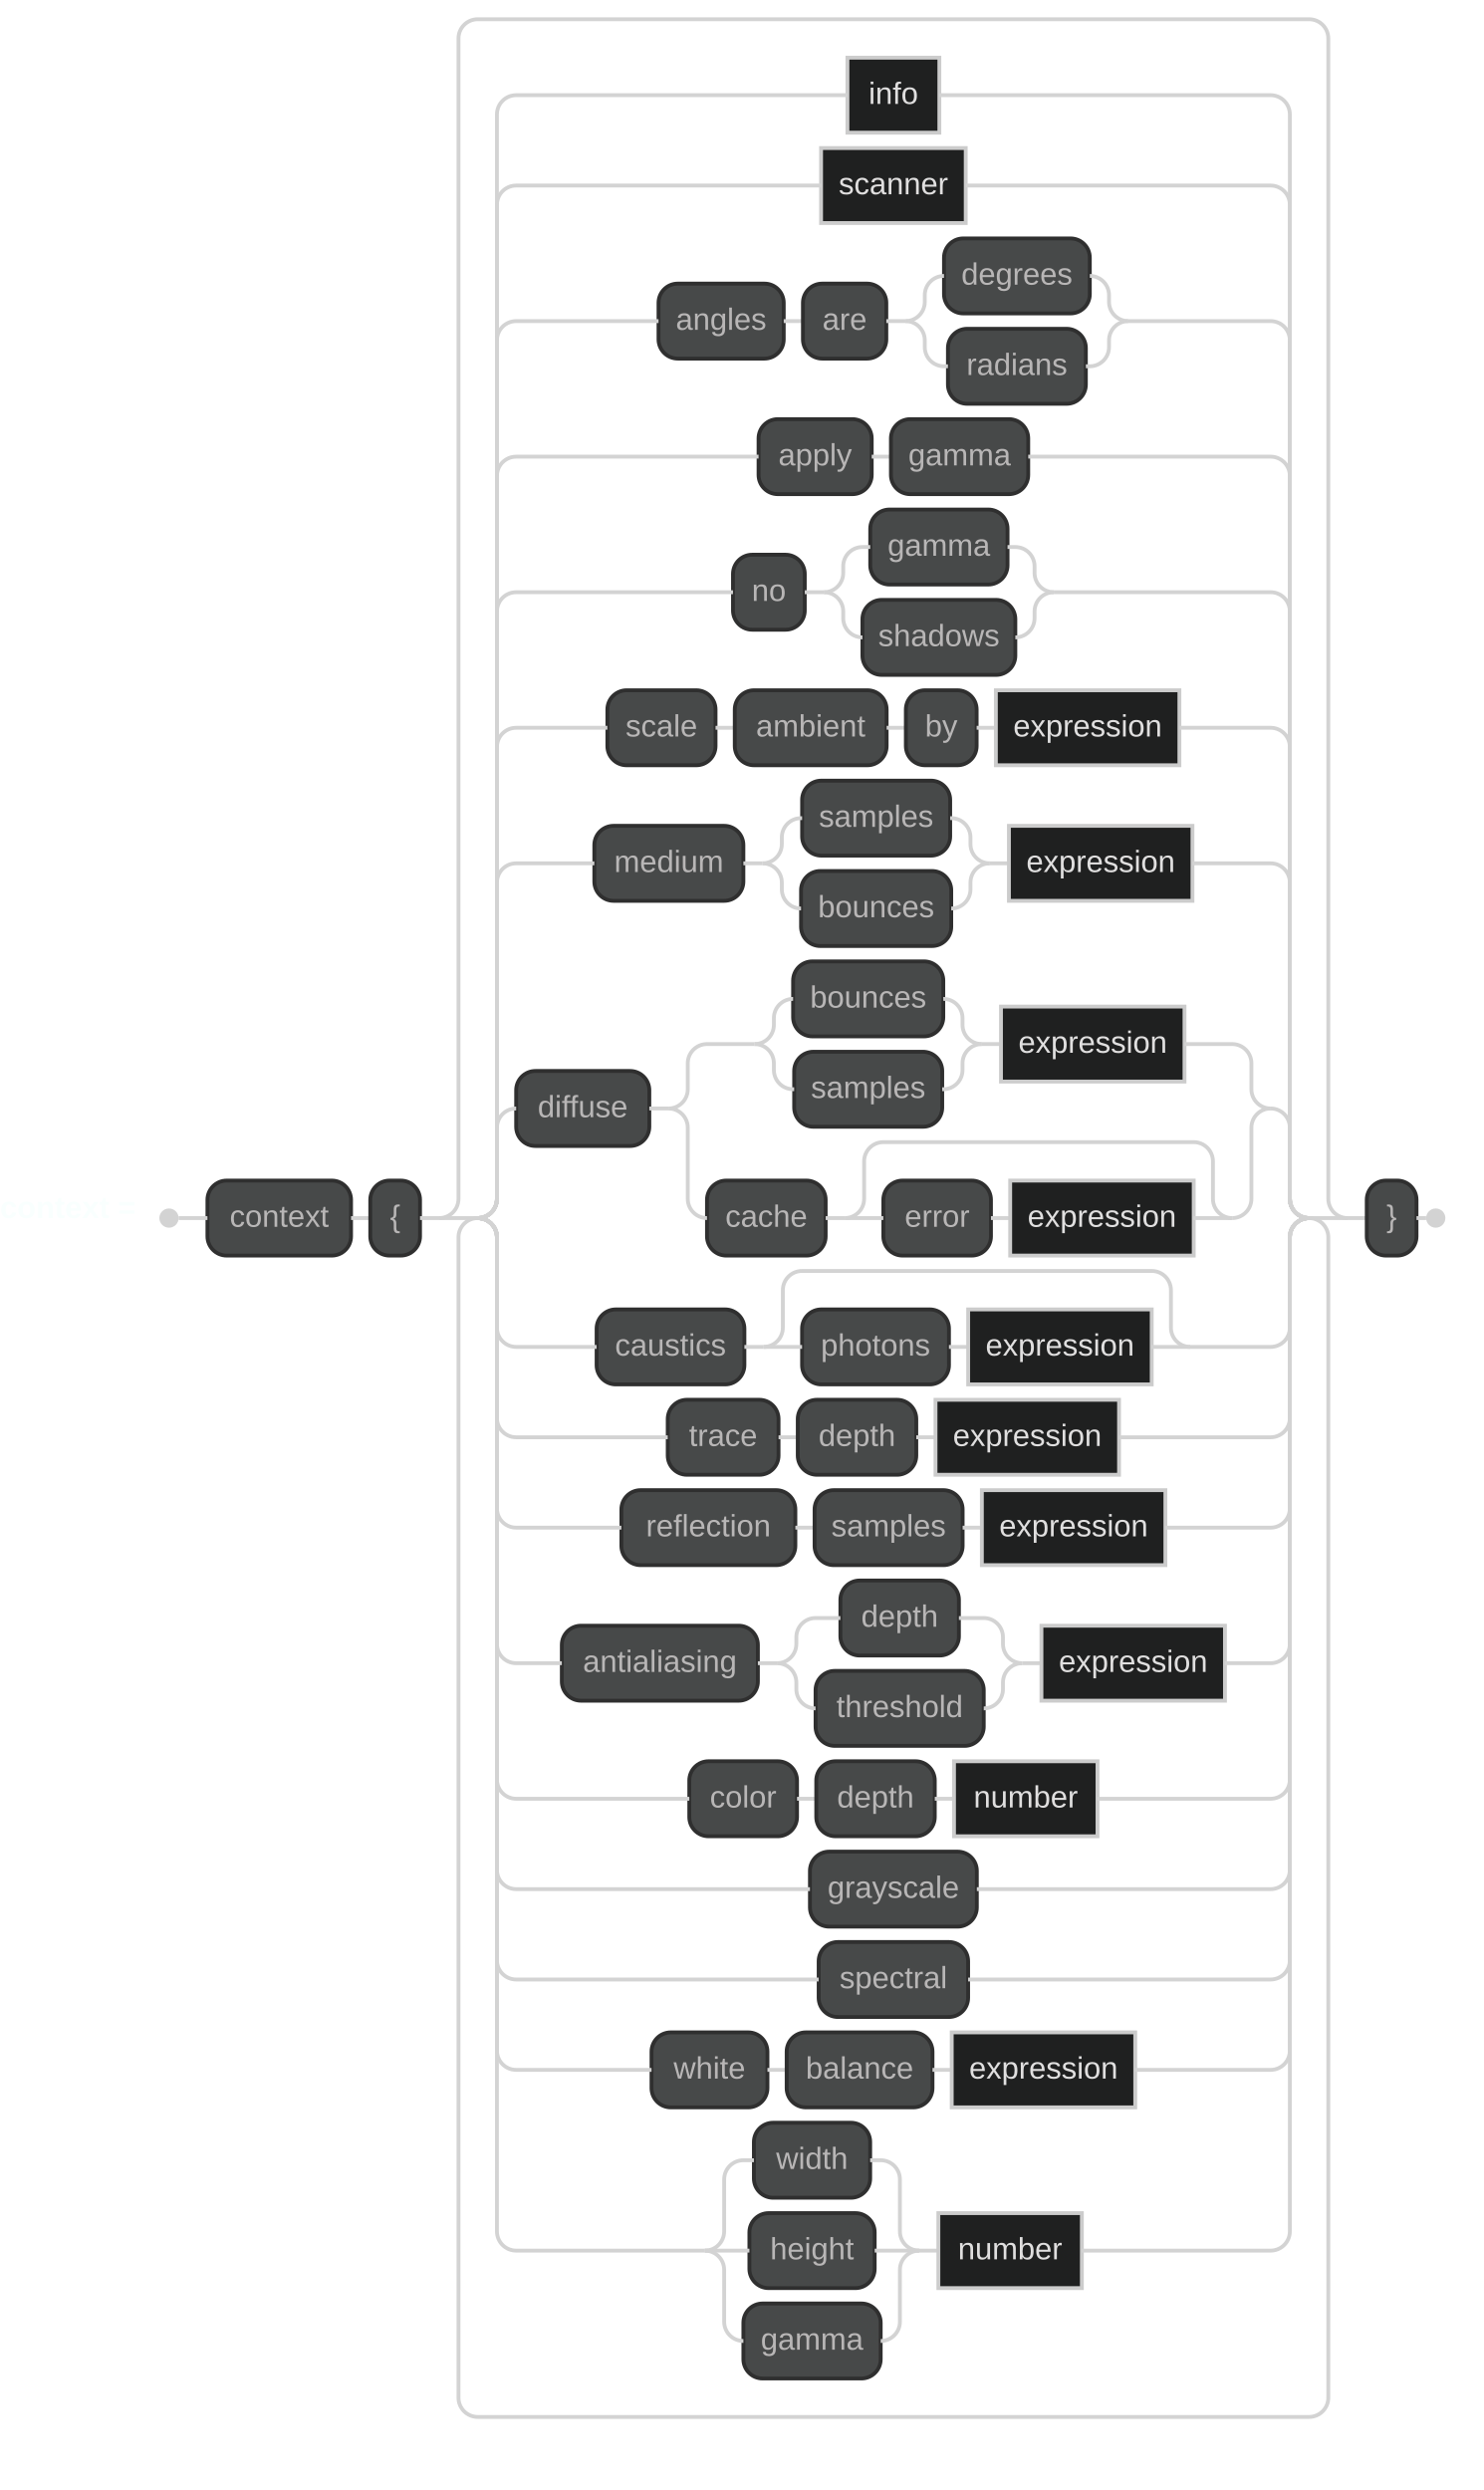
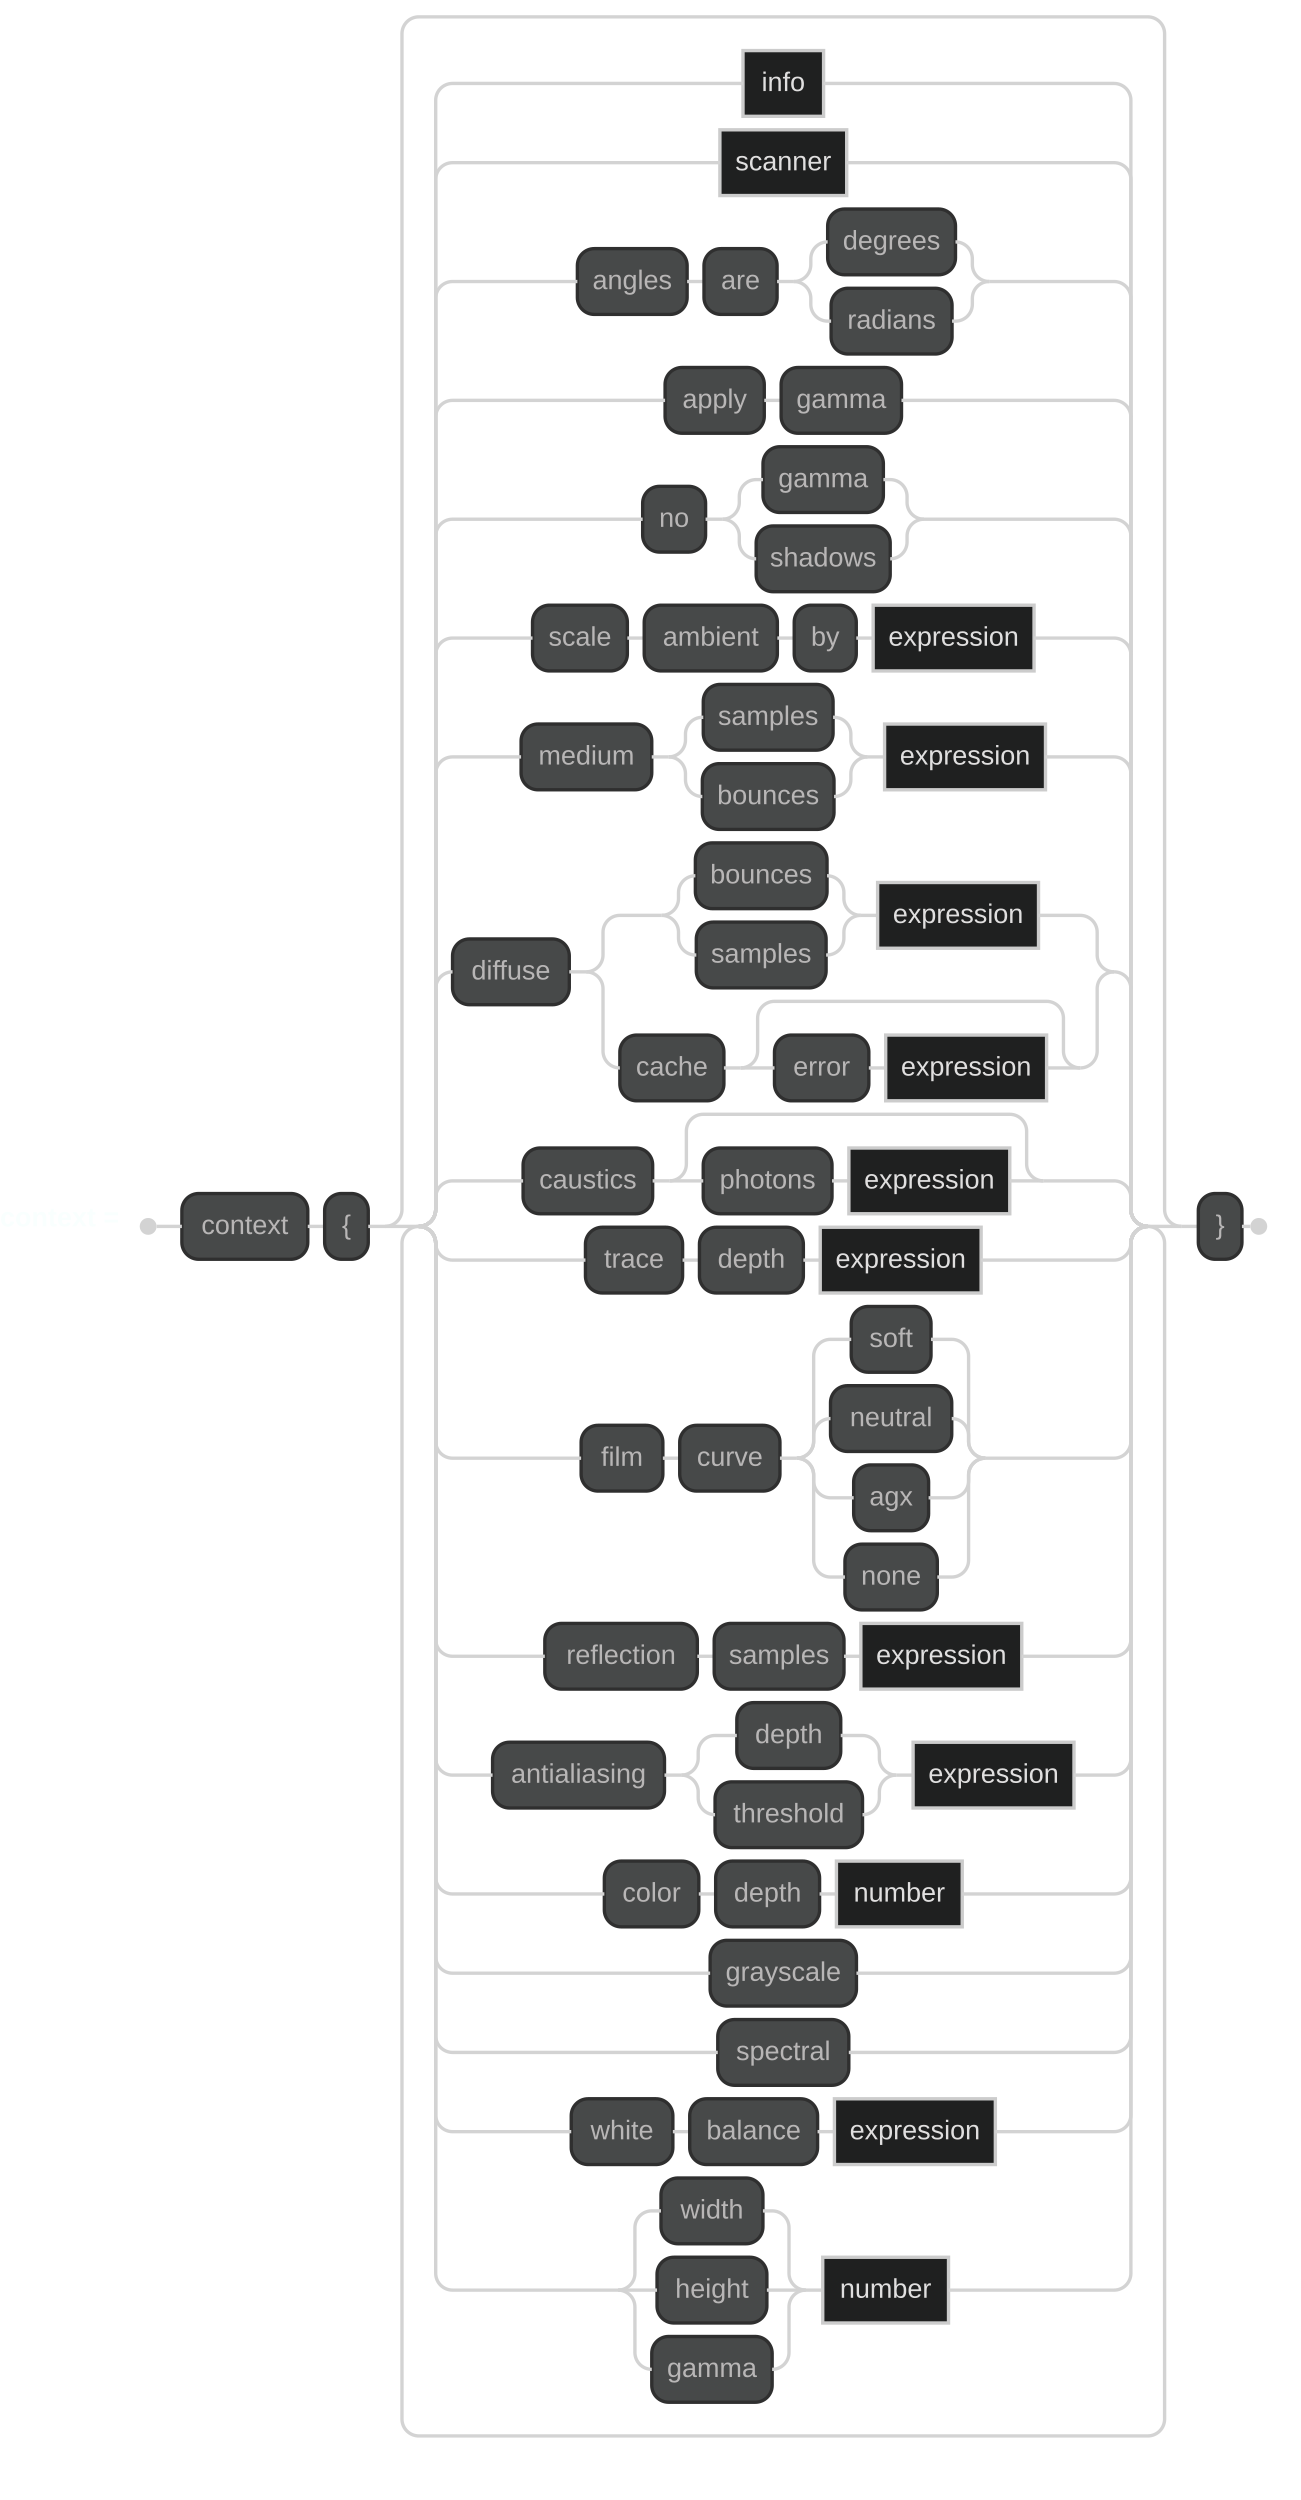
- <svg xmlns="http://www.w3.org/2000/svg" id="my-svg" width="100%" class="railroad-diagram" style="max-width: 771.719px; background-color: transparent;" viewBox="0 0 771.719 1295" role="graphics-document document" aria-roledescription="railroadEbnf">
+ <svg xmlns="http://www.w3.org/2000/svg" id="my-svg" width="100%" class="railroad-diagram" style="max-width: 771.719px; background-color: transparent;" viewBox="0 0 771.719 1483" role="graphics-document document" aria-roledescription="railroadEbnf">
  <style>#my-svg{font-family:"trebuchet ms",verdana,arial,sans-serif;font-size:16px;fill:#ccc;}@keyframes edge-animation-frame{from{stroke-dashoffset:0;}}@keyframes dash{to{stroke-dashoffset:0;}}#my-svg .edge-animation-slow{stroke-dasharray:9,5!important;stroke-dashoffset:900;animation:dash 50s linear infinite;stroke-linecap:round;}#my-svg .edge-animation-fast{stroke-dasharray:9,5!important;stroke-dashoffset:900;animation:dash 20s linear infinite;stroke-linecap:round;}#my-svg .error-icon{fill:#a44141;}#my-svg .error-text{fill:#ddd;stroke:#ddd;}#my-svg .edge-thickness-normal{stroke-width:1px;}#my-svg .edge-thickness-thick{stroke-width:3.5px;}#my-svg .edge-pattern-solid{stroke-dasharray:0;}#my-svg .edge-thickness-invisible{stroke-width:0;fill:none;}#my-svg .edge-pattern-dashed{stroke-dasharray:3;}#my-svg .edge-pattern-dotted{stroke-dasharray:2;}#my-svg .marker{fill:lightgrey;stroke:lightgrey;}#my-svg .marker.cross{stroke:lightgrey;}#my-svg svg{font-family:"trebuchet ms",verdana,arial,sans-serif;font-size:16px;}#my-svg p{margin:0;}#my-svg .railroad-diagram{font-family:"trebuchet ms",verdana,arial,sans-serif;font-size:16px;}#my-svg .railroad-terminal rect{fill:hsl(180, 1.587%, 28.353%);stroke:hsl(180, 0%, 18.353%);stroke-width:2px;}#my-svg .railroad-terminal text{fill:rgb(183.848, 181.552, 181.552);font-family:"trebuchet ms",verdana,arial,sans-serif;font-size:16px;text-anchor:middle;dominant-baseline:middle;}#my-svg .railroad-nonterminal rect{fill:#1f2020;stroke:#cccccc;stroke-width:2px;}#my-svg .railroad-nonterminal text{fill:#e0dfdf;font-family:"trebuchet ms",verdana,arial,sans-serif;font-size:16px;text-anchor:middle;dominant-baseline:middle;}#my-svg .railroad-line{stroke:lightgrey;stroke-width:2px;fill:none;}#my-svg .railroad-start circle,#my-svg .railroad-end circle{fill:lightgrey;}#my-svg .railroad-comment ellipse{fill:#181818;stroke:hsl(20, 0%, 2.353%);stroke-width:2px;}#my-svg .railroad-comment text{fill:rgb(223, 223.667, 224);font-style:italic;font-family:"trebuchet ms",verdana,arial,sans-serif;font-size:16px;text-anchor:middle;dominant-baseline:middle;}#my-svg .railroad-special rect{fill:hsl(20, 1.587%, 12.353%);stroke:hsl(20, 0%, 2.353%);stroke-width:2px;stroke-dasharray:5,3;}#my-svg .railroad-special text{fill:#e0dfdf;font-family:"trebuchet ms",verdana,arial,sans-serif;font-size:16px;text-anchor:middle;dominant-baseline:middle;}#my-svg .railroad-rule-name{font-weight:bold;fill:#F9FFFE;font-family:"trebuchet ms",verdana,arial,sans-serif;font-size:16px;}#my-svg .node .neo-node{stroke:#ccc;}#my-svg [data-look="neo"].node rect,#my-svg [data-look="neo"].cluster rect,#my-svg [data-look="neo"].node polygon{stroke:url(#my-svg-gradient);filter:drop-shadow( 1px 2px 2px rgba(185,185,185,1));}#my-svg [data-look="neo"].swimlane.cluster rect{filter:none;}#my-svg [data-look="neo"].node path{stroke:url(#my-svg-gradient);stroke-width:1px;}#my-svg [data-look="neo"].node .outer-path{filter:drop-shadow( 1px 2px 2px rgba(185,185,185,1));}#my-svg [data-look="neo"].node .neo-line path{stroke:#ccc;filter:none;}#my-svg [data-look="neo"].node circle{stroke:url(#my-svg-gradient);filter:drop-shadow( 1px 2px 2px rgba(185,185,185,1));}#my-svg [data-look="neo"].node circle .state-start{fill:#000000;}#my-svg [data-look="neo"].icon-shape .icon{fill:url(#my-svg-gradient);filter:drop-shadow( 1px 2px 2px rgba(185,185,185,1));}#my-svg [data-look="neo"].icon-shape .icon-neo path{stroke:url(#my-svg-gradient);filter:drop-shadow( 1px 2px 2px rgba(185,185,185,1));}#my-svg :root{--mermaid-font-family:"trebuchet ms",verdana,arial,sans-serif;}</style>
  <g />
  <g class="railroad-rule" transform="translate(0, 10)">
    <g transform="translate(107.8906, 0)">
      <g class="railroad-sequence">
-         <g class="railroad-terminal" transform="translate(0, 604)">
+         <g class="railroad-terminal" transform="translate(0, 698)">
          <rect x="0" y="0" width="74.688" height="39" rx="10" ry="10" />
          <text x="37.344" y="19.5">context</text>
        </g>
-         <path class="railroad-line" d="M 74.688 623.5 L 84.688 623.5" />
-         <g class="railroad-terminal" transform="translate(84.6875, 604)">
+         <path class="railroad-line" d="M 74.688 717.5 L 84.688 717.5" />
+         <g class="railroad-terminal" transform="translate(84.6875, 698)">
          <rect x="0" y="0" width="25.875" height="39" rx="10" ry="10" />
          <text x="12.938" y="19.5">{</text>
        </g>
-         <path class="railroad-line" d="M 110.562 623.5 L 120.562 623.5" />
+         <path class="railroad-line" d="M 110.562 717.5 L 120.562 717.5" />
        <g class="railroad-repetition" transform="translate(120.5625, 0)">
          <g class="railroad-choice" transform="translate(20, 20)">
            <g class="railroad-nonterminal" transform="translate(192.2891, 0)">
              <rect x="0" y="0" width="47.812" height="39" />
              <text x="23.906" y="19.5">info</text>
            </g>
-             <path class="railroad-line" d="M 0 603.5 A 10 10 0 0 0 10 593.5 L 10 29.5 A 10 10 0 0 1 20 19.5 L 192.289 19.5" />
-             <path class="railroad-line" d="M 240.102 19.5 L 412.391 19.5 A 10 10 0 0 1 422.391 29.5 L 422.391 593.5 A 10 10 0 0 0 432.391 603.5" />
+             <path class="railroad-line" d="M 0 697.5 A 10 10 0 0 0 10 687.5 L 10 29.5 A 10 10 0 0 1 20 19.5 L 192.289 19.5" />
+             <path class="railroad-line" d="M 240.102 19.5 L 412.391 19.5 A 10 10 0 0 1 422.391 29.5 L 422.391 687.5 A 10 10 0 0 0 432.391 697.5" />
            <g class="railroad-nonterminal" transform="translate(178.5781, 47)">
              <rect x="0" y="0" width="75.234" height="39" />
              <text x="37.617" y="19.5">scanner</text>
            </g>
-             <path class="railroad-line" d="M 0 603.5 A 10 10 0 0 0 10 593.5 L 10 76.5 A 10 10 0 0 1 20 66.5 L 178.578 66.5" />
-             <path class="railroad-line" d="M 253.812 66.5 L 412.391 66.5 A 10 10 0 0 1 422.391 76.5 L 422.391 593.5 A 10 10 0 0 0 432.391 603.5" />
+             <path class="railroad-line" d="M 0 697.5 A 10 10 0 0 0 10 687.5 L 10 76.5 A 10 10 0 0 1 20 66.5 L 178.578 66.5" />
+             <path class="railroad-line" d="M 253.812 66.5 L 412.391 66.5 A 10 10 0 0 1 422.391 76.5 L 422.391 687.5 A 10 10 0 0 0 432.391 697.5" />
            <g class="railroad-sequence" transform="translate(94.04688, 94)">
              <g class="railroad-terminal" transform="translate(0, 23.5)">
                <rect x="0" y="0" width="65.109" height="39" rx="10" ry="10" />
                <text x="32.555" y="19.5">angles</text>
              </g>
              <path class="railroad-line" d="M 65.109 43 L 75.109 43" />
              <g class="railroad-terminal" transform="translate(75.10938, 23.5)">
                <rect x="0" y="0" width="43.359" height="39" rx="10" ry="10" />
                <text x="21.68" y="19.5">are</text>
              </g>
              <path class="railroad-line" d="M 118.469 43 L 128.469 43" />
              <g class="railroad-choice" transform="translate(128.4688, 0)">
                <g class="railroad-terminal" transform="translate(20, 0)">
                  <rect x="0" y="0" width="75.828" height="39" rx="10" ry="10" />
                  <text x="37.914" y="19.5">degrees</text>
                </g>
                <path class="railroad-line" d="M 0 43 A 10 10 0 0 0 10 33 L 10 29.5 A 10 10 0 0 1 20 19.5 L 20 19.5" />
                <path class="railroad-line" d="M 95.828 19.5 L 95.828 19.5 A 10 10 0 0 1 105.828 29.5 L 105.828 33 A 10 10 0 0 0 115.828 43" />
                <g class="railroad-terminal" transform="translate(22.04688, 47)">
                  <rect x="0" y="0" width="71.734" height="39" rx="10" ry="10" />
                  <text x="35.867" y="19.5">radians</text>
                </g>
                <path class="railroad-line" d="M 0 43 A 10 10 0 0 1 10 53 L 10 56.5 A 10 10 0 0 0 20 66.5 L 22.047 66.5" />
                <path class="railroad-line" d="M 93.781 66.5 L 95.828 66.5 A 10 10 0 0 0 105.828 56.5 L 105.828 53 A 10 10 0 0 1 115.828 43" />
              </g>
            </g>
-             <path class="railroad-line" d="M 0 603.5 A 10 10 0 0 0 10 593.5 L 10 147 A 10 10 0 0 1 20 137 L 94.047 137" />
-             <path class="railroad-line" d="M 338.344 137 L 412.391 137 A 10 10 0 0 1 422.391 147 L 422.391 593.5 A 10 10 0 0 0 432.391 603.5" />
+             <path class="railroad-line" d="M 0 697.5 A 10 10 0 0 0 10 687.5 L 10 147 A 10 10 0 0 1 20 137 L 94.047 137" />
+             <path class="railroad-line" d="M 338.344 137 L 412.391 137 A 10 10 0 0 1 422.391 147 L 422.391 687.5 A 10 10 0 0 0 432.391 697.5" />
            <g class="railroad-sequence" transform="translate(146.0703, 188)">
              <g class="railroad-terminal" transform="translate(0, 0)">
                <rect x="0" y="0" width="58.844" height="39" rx="10" ry="10" />
                <text x="29.422" y="19.5">apply</text>
              </g>
              <path class="railroad-line" d="M 58.844 19.5 L 68.844 19.5" />
              <g class="railroad-terminal" transform="translate(68.84375, 0)">
                <rect x="0" y="0" width="71.406" height="39" rx="10" ry="10" />
                <text x="35.703" y="19.5">gamma</text>
              </g>
            </g>
-             <path class="railroad-line" d="M 0 603.5 A 10 10 0 0 0 10 593.5 L 10 217.5 A 10 10 0 0 1 20 207.5 L 146.07 207.5" />
-             <path class="railroad-line" d="M 286.32 207.5 L 412.391 207.5 A 10 10 0 0 1 422.391 217.5 L 422.391 593.5 A 10 10 0 0 0 432.391 603.5" />
+             <path class="railroad-line" d="M 0 697.5 A 10 10 0 0 0 10 687.5 L 10 217.5 A 10 10 0 0 1 20 207.5 L 146.07 207.5" />
+             <path class="railroad-line" d="M 286.32 207.5 L 412.391 207.5 A 10 10 0 0 1 422.391 217.5 L 422.391 687.5 A 10 10 0 0 0 432.391 697.5" />
            <g class="railroad-sequence" transform="translate(132.7734, 235)">
              <g class="railroad-terminal" transform="translate(0, 23.5)">
                <rect x="0" y="0" width="37.328" height="39" rx="10" ry="10" />
                <text x="18.664" y="19.5">no</text>
              </g>
              <path class="railroad-line" d="M 37.328 43 L 47.328 43" />
              <g class="railroad-choice" transform="translate(47.32812, 0)">
                <g class="railroad-terminal" transform="translate(24.05469, 0)">
                  <rect x="0" y="0" width="71.406" height="39" rx="10" ry="10" />
                  <text x="35.703" y="19.5">gamma</text>
                </g>
                <path class="railroad-line" d="M 0 43 A 10 10 0 0 0 10 33 L 10 29.5 A 10 10 0 0 1 20 19.5 L 24.055 19.5" />
                <path class="railroad-line" d="M 95.461 19.5 L 99.516 19.5 A 10 10 0 0 1 109.516 29.5 L 109.516 33 A 10 10 0 0 0 119.516 43" />
                <g class="railroad-terminal" transform="translate(20, 47)">
                  <rect x="0" y="0" width="79.516" height="39" rx="10" ry="10" />
                  <text x="39.758" y="19.5">shadows</text>
                </g>
                <path class="railroad-line" d="M 0 43 A 10 10 0 0 1 10 53 L 10 56.5 A 10 10 0 0 0 20 66.5 L 20 66.5" />
                <path class="railroad-line" d="M 99.516 66.5 L 99.516 66.5 A 10 10 0 0 0 109.516 56.5 L 109.516 53 A 10 10 0 0 1 119.516 43" />
              </g>
            </g>
-             <path class="railroad-line" d="M 0 603.5 A 10 10 0 0 0 10 593.5 L 10 288 A 10 10 0 0 1 20 278 L 132.773 278" />
-             <path class="railroad-line" d="M 299.617 278 L 412.391 278 A 10 10 0 0 1 422.391 288 L 422.391 593.5 A 10 10 0 0 0 432.391 603.5" />
+             <path class="railroad-line" d="M 0 697.5 A 10 10 0 0 0 10 687.5 L 10 288 A 10 10 0 0 1 20 278 L 132.773 278" />
+             <path class="railroad-line" d="M 299.617 278 L 412.391 278 A 10 10 0 0 1 422.391 288 L 422.391 687.5 A 10 10 0 0 0 432.391 697.5" />
            <g class="railroad-sequence" transform="translate(67.44531, 329)">
              <g class="railroad-terminal" transform="translate(0, 0)">
                <rect x="0" y="0" width="56.25" height="39" rx="10" ry="10" />
                <text x="28.125" y="19.5">scale</text>
              </g>
              <path class="railroad-line" d="M 56.25 19.5 L 66.25 19.5" />
              <g class="railroad-terminal" transform="translate(66.25, 0)">
                <rect x="0" y="0" width="78.984" height="39" rx="10" ry="10" />
                <text x="39.492" y="19.5">ambient</text>
              </g>
              <path class="railroad-line" d="M 145.234 19.5 L 155.234 19.5" />
              <g class="railroad-terminal" transform="translate(155.2344, 0)">
                <rect x="0" y="0" width="36.812" height="39" rx="10" ry="10" />
                <text x="18.406" y="19.5">by</text>
              </g>
              <path class="railroad-line" d="M 192.047 19.5 L 202.047 19.5" />
              <g class="railroad-nonterminal" transform="translate(202.0469, 0)">
                <rect x="0" y="0" width="95.453" height="39" />
                <text x="47.727" y="19.5">expression</text>
              </g>
            </g>
-             <path class="railroad-line" d="M 0 603.5 A 10 10 0 0 0 10 593.5 L 10 358.5 A 10 10 0 0 1 20 348.5 L 67.445 348.5" />
-             <path class="railroad-line" d="M 364.945 348.5 L 412.391 348.5 A 10 10 0 0 1 422.391 358.5 L 422.391 593.5 A 10 10 0 0 0 432.391 603.5" />
+             <path class="railroad-line" d="M 0 697.5 A 10 10 0 0 0 10 687.5 L 10 358.5 A 10 10 0 0 1 20 348.5 L 67.445 348.5" />
+             <path class="railroad-line" d="M 364.945 348.5 L 412.391 348.5 A 10 10 0 0 1 422.391 358.5 L 422.391 687.5 A 10 10 0 0 0 432.391 697.5" />
            <g class="railroad-sequence" transform="translate(60.65625, 376)">
              <g class="railroad-terminal" transform="translate(0, 23.5)">
                <rect x="0" y="0" width="77.516" height="39" rx="10" ry="10" />
                <text x="38.758" y="19.5">medium</text>
              </g>
              <path class="railroad-line" d="M 77.516 43 L 87.516 43" />
              <g class="railroad-choice" transform="translate(87.51562, 0)">
                <g class="railroad-terminal" transform="translate(20.55469, 0)">
                  <rect x="0" y="0" width="77" height="39" rx="10" ry="10" />
                  <text x="38.5" y="19.5">samples</text>
                </g>
                <path class="railroad-line" d="M 0 43 A 10 10 0 0 0 10 33 L 10 29.5 A 10 10 0 0 1 20 19.5 L 20.555 19.5" />
                <path class="railroad-line" d="M 97.555 19.5 L 98.109 19.5 A 10 10 0 0 1 108.109 29.5 L 108.109 33 A 10 10 0 0 0 118.109 43" />
                <g class="railroad-terminal" transform="translate(20, 47)">
                  <rect x="0" y="0" width="78.109" height="39" rx="10" ry="10" />
                  <text x="39.055" y="19.5">bounces</text>
                </g>
                <path class="railroad-line" d="M 0 43 A 10 10 0 0 1 10 53 L 10 56.5 A 10 10 0 0 0 20 66.5 L 20 66.5" />
                <path class="railroad-line" d="M 98.109 66.5 L 98.109 66.5 A 10 10 0 0 0 108.109 56.5 L 108.109 53 A 10 10 0 0 1 118.109 43" />
              </g>
              <path class="railroad-line" d="M 205.625 43 L 215.625 43" />
              <g class="railroad-nonterminal" transform="translate(215.625, 23.5)">
                <rect x="0" y="0" width="95.453" height="39" />
                <text x="47.727" y="19.5">expression</text>
              </g>
            </g>
-             <path class="railroad-line" d="M 0 603.5 A 10 10 0 0 0 10 593.5 L 10 429 A 10 10 0 0 1 20 419 L 60.656 419" />
-             <path class="railroad-line" d="M 371.734 419 L 412.391 419 A 10 10 0 0 1 422.391 429 L 422.391 593.5 A 10 10 0 0 0 432.391 603.5" />
+             <path class="railroad-line" d="M 0 697.5 A 10 10 0 0 0 10 687.5 L 10 429 A 10 10 0 0 1 20 419 L 60.656 419" />
+             <path class="railroad-line" d="M 371.734 419 L 412.391 419 A 10 10 0 0 1 422.391 429 L 422.391 687.5 A 10 10 0 0 0 432.391 697.5" />
            <g class="railroad-sequence" transform="translate(20, 470)">
              <g class="railroad-terminal" transform="translate(0, 57)">
                <rect x="0" y="0" width="69.25" height="39" rx="10" ry="10" />
                <text x="34.625" y="19.5">diffuse</text>
              </g>
              <path class="railroad-line" d="M 69.25 76.5 L 79.25 76.5" />
              <g class="railroad-choice" transform="translate(79.25, 0)">
                <g class="railroad-sequence" transform="translate(44.78906, 0)">
                  <g class="railroad-choice" transform="translate(0, 0)">
                    <g class="railroad-terminal" transform="translate(20, 0)">
                      <rect x="0" y="0" width="78.109" height="39" rx="10" ry="10" />
                      <text x="39.055" y="19.5">bounces</text>
                    </g>
                    <path class="railroad-line" d="M 0 43 A 10 10 0 0 0 10 33 L 10 29.5 A 10 10 0 0 1 20 19.5 L 20 19.5" />
                    <path class="railroad-line" d="M 98.109 19.5 L 98.109 19.5 A 10 10 0 0 1 108.109 29.5 L 108.109 33 A 10 10 0 0 0 118.109 43" />
                    <g class="railroad-terminal" transform="translate(20.55469, 47)">
                      <rect x="0" y="0" width="77" height="39" rx="10" ry="10" />
                      <text x="38.5" y="19.5">samples</text>
                    </g>
                    <path class="railroad-line" d="M 0 43 A 10 10 0 0 1 10 53 L 10 56.5 A 10 10 0 0 0 20 66.5 L 20.555 66.5" />
                    <path class="railroad-line" d="M 97.555 66.5 L 98.109 66.5 A 10 10 0 0 0 108.109 56.5 L 108.109 53 A 10 10 0 0 1 118.109 43" />
                  </g>
                  <path class="railroad-line" d="M 118.109 43 L 128.109 43" />
                  <g class="railroad-nonterminal" transform="translate(128.1094, 23.5)">
                    <rect x="0" y="0" width="95.453" height="39" />
                    <text x="47.727" y="19.5">expression</text>
                  </g>
                </g>
                <path class="railroad-line" d="M 0 76.5 A 10 10 0 0 0 10 66.5 L 10 53 A 10 10 0 0 1 20 43 L 44.789 43" />
                <path class="railroad-line" d="M 268.352 43 L 293.141 43 A 10 10 0 0 1 303.141 53 L 303.141 66.5 A 10 10 0 0 0 313.141 76.5" />
                <g class="railroad-sequence" transform="translate(20, 94)">
                  <g class="railroad-terminal" transform="translate(0, 20)">
                    <rect x="0" y="0" width="61.719" height="39" rx="10" ry="10" />
                    <text x="30.859" y="19.5">cache</text>
                  </g>
                  <path class="railroad-line" d="M 61.719 39.5 L 71.719 39.5" />
                  <g class="railroad-optional" transform="translate(71.71875, 0)">
                    <g class="railroad-sequence" transform="translate(20, 20)">
                      <g class="railroad-terminal" transform="translate(0, 0)">
                        <rect x="0" y="0" width="55.969" height="39" rx="10" ry="10" />
                        <text x="27.984" y="19.5">error</text>
                      </g>
                      <path class="railroad-line" d="M 55.969 19.5 L 65.969 19.5" />
                      <g class="railroad-nonterminal" transform="translate(65.96875, 0)">
                        <rect x="0" y="0" width="95.453" height="39" />
                        <text x="47.727" y="19.5">expression</text>
                      </g>
                    </g>
                    <path class="railroad-line" d="M 0 39.5 L 20 39.5" />
                    <path class="railroad-line" d="M 181.422 39.5 L 201.422 39.5" />
                    <path class="railroad-line" d="M 0 39.5 A 10 10 0 0 0 10 29.5 L 10 10 A 10 10 0 0 1 20 0 L 181.422 0 A 10 10 0 0 1 191.422 10 L 191.422 29.5 A 10 10 0 0 0 201.422 39.5" />
                  </g>
                </g>
                <path class="railroad-line" d="M 0 76.5 A 10 10 0 0 1 10 86.5 L 10 123.5 A 10 10 0 0 0 20 133.5 L 20 133.5" />
                <path class="railroad-line" d="M 293.141 133.5 L 293.141 133.5 A 10 10 0 0 0 303.141 123.5 L 303.141 86.5 A 10 10 0 0 1 313.141 76.5" />
              </g>
            </g>
-             <path class="railroad-line" d="M 0 603.5 A 10 10 0 0 0 10 593.5 L 10 556.5 A 10 10 0 0 1 20 546.5 L 20 546.5" />
-             <path class="railroad-line" d="M 412.391 546.5 L 412.391 546.5 A 10 10 0 0 1 422.391 556.5 L 422.391 593.5 A 10 10 0 0 0 432.391 603.5" />
+             <path class="railroad-line" d="M 0 697.5 A 10 10 0 0 0 10 687.5 L 10 556.5 A 10 10 0 0 1 20 546.5 L 20 546.5" />
+             <path class="railroad-line" d="M 412.391 546.5 L 412.391 546.5 A 10 10 0 0 1 422.391 556.5 L 422.391 687.5 A 10 10 0 0 0 432.391 697.5" />
            <g class="railroad-sequence" transform="translate(61.84375, 631)">
              <g class="railroad-terminal" transform="translate(0, 20)">
                <rect x="0" y="0" width="76.859" height="39" rx="10" ry="10" />
                <text x="38.43" y="19.5">caustics</text>
              </g>
              <path class="railroad-line" d="M 76.859 39.5 L 86.859 39.5" />
              <g class="railroad-optional" transform="translate(86.85938, 0)">
                <g class="railroad-sequence" transform="translate(20, 20)">
                  <g class="railroad-terminal" transform="translate(0, 0)">
                    <rect x="0" y="0" width="76.391" height="39" rx="10" ry="10" />
                    <text x="38.195" y="19.5">photons</text>
                  </g>
                  <path class="railroad-line" d="M 76.391 19.5 L 86.391 19.5" />
                  <g class="railroad-nonterminal" transform="translate(86.39062, 0)">
                    <rect x="0" y="0" width="95.453" height="39" />
                    <text x="47.727" y="19.5">expression</text>
                  </g>
                </g>
                <path class="railroad-line" d="M 0 39.5 L 20 39.5" />
                <path class="railroad-line" d="M 201.844 39.5 L 221.844 39.5" />
                <path class="railroad-line" d="M 0 39.5 A 10 10 0 0 0 10 29.5 L 10 10 A 10 10 0 0 1 20 0 L 201.844 0 A 10 10 0 0 1 211.844 10 L 211.844 29.5 A 10 10 0 0 0 221.844 39.5" />
              </g>
            </g>
-             <path class="railroad-line" d="M 0 603.5 A 10 10 0 0 1 10 613.5 L 10 660.5 A 10 10 0 0 0 20 670.5 L 61.844 670.5" />
-             <path class="railroad-line" d="M 370.547 670.5 L 412.391 670.5 A 10 10 0 0 0 422.391 660.5 L 422.391 613.5 A 10 10 0 0 1 432.391 603.5" />
+             <path class="railroad-line" d="M 0 697.5 A 10 10 0 0 0 10 687.5 L 10 680.5 A 10 10 0 0 1 20 670.5 L 61.844 670.5" />
+             <path class="railroad-line" d="M 370.547 670.5 L 412.391 670.5 A 10 10 0 0 1 422.391 680.5 L 422.391 687.5 A 10 10 0 0 0 432.391 697.5" />
            <g class="railroad-sequence" transform="translate(98.83594, 698)">
              <g class="railroad-terminal" transform="translate(0, 0)">
                <rect x="0" y="0" width="57.625" height="39" rx="10" ry="10" />
                <text x="28.812" y="19.5">trace</text>
              </g>
              <path class="railroad-line" d="M 57.625 19.5 L 67.625 19.5" />
              <g class="railroad-terminal" transform="translate(67.625, 0)">
                <rect x="0" y="0" width="61.641" height="39" rx="10" ry="10" />
                <text x="30.82" y="19.5">depth</text>
              </g>
              <path class="railroad-line" d="M 129.266 19.5 L 139.266 19.5" />
              <g class="railroad-nonterminal" transform="translate(139.2656, 0)">
                <rect x="0" y="0" width="95.453" height="39" />
                <text x="47.727" y="19.5">expression</text>
              </g>
            </g>
-             <path class="railroad-line" d="M 0 603.5 A 10 10 0 0 1 10 613.5 L 10 707.5 A 10 10 0 0 0 20 717.5 L 98.836 717.5" />
-             <path class="railroad-line" d="M 333.555 717.5 L 412.391 717.5 A 10 10 0 0 0 422.391 707.5 L 422.391 613.5 A 10 10 0 0 1 432.391 603.5" />
-             <g class="railroad-sequence" transform="translate(74.73438, 745)">
+             <path class="railroad-line" d="M 0 697.5 A 10 10 0 0 1 10 707.5 L 10 707.5 A 10 10 0 0 0 20 717.5 L 98.836 717.5" />
+             <path class="railroad-line" d="M 333.555 717.5 L 412.391 717.5 A 10 10 0 0 0 422.391 707.5 L 422.391 707.5 A 10 10 0 0 1 432.391 697.5" />
+             <g class="railroad-sequence" transform="translate(96.27344, 745)">
+               <g class="railroad-terminal" transform="translate(0, 70.5)">
+                 <rect x="0" y="0" width="48.484" height="39" rx="10" ry="10" />
+                 <text x="24.242" y="19.5">film</text>
+               </g>
+               <path class="railroad-line" d="M 48.484 90 L 58.484 90" />
+               <g class="railroad-terminal" transform="translate(58.48438, 70.5)">
+                 <rect x="0" y="0" width="59.453" height="39" rx="10" ry="10" />
+                 <text x="29.727" y="19.5">curve</text>
+               </g>
+               <path class="railroad-line" d="M 117.938 90 L 127.938 90" />
+               <g class="railroad-choice" transform="translate(127.9375, 0)">
+                 <g class="railroad-terminal" transform="translate(32.28906, 0)">
+                   <rect x="0" y="0" width="47.328" height="39" rx="10" ry="10" />
+                   <text x="23.664" y="19.5">soft</text>
+                 </g>
+                 <path class="railroad-line" d="M 0 90 A 10 10 0 0 0 10 80 L 10 29.5 A 10 10 0 0 1 20 19.5 L 32.289 19.5" />
+                 <path class="railroad-line" d="M 79.617 19.5 L 91.906 19.5 A 10 10 0 0 1 101.906 29.5 L 101.906 80 A 10 10 0 0 0 111.906 90" />
+                 <g class="railroad-terminal" transform="translate(20, 47)">
+                   <rect x="0" y="0" width="71.906" height="39" rx="10" ry="10" />
+                   <text x="35.953" y="19.5">neutral</text>
+                 </g>
+                 <path class="railroad-line" d="M 0 90 A 10 10 0 0 0 10 80 L 10 76.5 A 10 10 0 0 1 20 66.5 L 20 66.5" />
+                 <path class="railroad-line" d="M 91.906 66.5 L 91.906 66.5 A 10 10 0 0 1 101.906 76.5 L 101.906 80 A 10 10 0 0 0 111.906 90" />
+                 <g class="railroad-terminal" transform="translate(33.72656, 94)">
+                   <rect x="0" y="0" width="44.453" height="39" rx="10" ry="10" />
+                   <text x="22.227" y="19.5">agx</text>
+                 </g>
+                 <path class="railroad-line" d="M 0 90 A 10 10 0 0 1 10 100 L 10 103.5 A 10 10 0 0 0 20 113.5 L 33.727 113.5" />
+                 <path class="railroad-line" d="M 78.18 113.5 L 91.906 113.5 A 10 10 0 0 0 101.906 103.5 L 101.906 100 A 10 10 0 0 1 111.906 90" />
+                 <g class="railroad-terminal" transform="translate(28.55469, 141)">
+                   <rect x="0" y="0" width="54.797" height="39" rx="10" ry="10" />
+                   <text x="27.398" y="19.5">none</text>
+                 </g>
+                 <path class="railroad-line" d="M 0 90 A 10 10 0 0 1 10 100 L 10 150.5 A 10 10 0 0 0 20 160.5 L 28.555 160.5" />
+                 <path class="railroad-line" d="M 83.352 160.5 L 91.906 160.5 A 10 10 0 0 0 101.906 150.5 L 101.906 100 A 10 10 0 0 1 111.906 90" />
+               </g>
+             </g>
+             <path class="railroad-line" d="M 0 697.5 A 10 10 0 0 1 10 707.5 L 10 825 A 10 10 0 0 0 20 835 L 96.273 835" />
+             <path class="railroad-line" d="M 336.117 835 L 412.391 835 A 10 10 0 0 0 422.391 825 L 422.391 707.5 A 10 10 0 0 1 432.391 697.5" />
+             <g class="railroad-sequence" transform="translate(74.73438, 933)">
              <g class="railroad-terminal" transform="translate(0, 0)">
                <rect x="0" y="0" width="90.469" height="39" rx="10" ry="10" />
                <text x="45.234" y="19.5">reflection</text>
              </g>
              <path class="railroad-line" d="M 90.469 19.5 L 100.469 19.5" />
              <g class="railroad-terminal" transform="translate(100.4688, 0)">
                <rect x="0" y="0" width="77" height="39" rx="10" ry="10" />
                <text x="38.5" y="19.5">samples</text>
              </g>
              <path class="railroad-line" d="M 177.469 19.5 L 187.469 19.5" />
              <g class="railroad-nonterminal" transform="translate(187.4688, 0)">
                <rect x="0" y="0" width="95.453" height="39" />
                <text x="47.727" y="19.5">expression</text>
              </g>
            </g>
-             <path class="railroad-line" d="M 0 603.5 A 10 10 0 0 1 10 613.5 L 10 754.5 A 10 10 0 0 0 20 764.5 L 74.734 764.5" />
-             <path class="railroad-line" d="M 357.656 764.5 L 412.391 764.5 A 10 10 0 0 0 422.391 754.5 L 422.391 613.5 A 10 10 0 0 1 432.391 603.5" />
-             <g class="railroad-sequence" transform="translate(43.75, 792)">
+             <path class="railroad-line" d="M 0 697.5 A 10 10 0 0 1 10 707.5 L 10 942.5 A 10 10 0 0 0 20 952.5 L 74.734 952.5" />
+             <path class="railroad-line" d="M 357.656 952.5 L 412.391 952.5 A 10 10 0 0 0 422.391 942.5 L 422.391 707.5 A 10 10 0 0 1 432.391 697.5" />
+             <g class="railroad-sequence" transform="translate(43.75, 980)">
              <g class="railroad-terminal" transform="translate(0, 23.5)">
                <rect x="0" y="0" width="101.969" height="39" rx="10" ry="10" />
                <text x="50.984" y="19.5">antialiasing</text>
              </g>
              <path class="railroad-line" d="M 101.969 43 L 111.969 43" />
              <g class="railroad-choice" transform="translate(111.9688, 0)">
                <g class="railroad-terminal" transform="translate(32.91406, 0)">
                  <rect x="0" y="0" width="61.641" height="39" rx="10" ry="10" />
                  <text x="30.82" y="19.5">depth</text>
                </g>
                <path class="railroad-line" d="M 0 43 A 10 10 0 0 0 10 33 L 10 29.5 A 10 10 0 0 1 20 19.5 L 32.914 19.5" />
                <path class="railroad-line" d="M 94.555 19.5 L 107.469 19.5 A 10 10 0 0 1 117.469 29.5 L 117.469 33 A 10 10 0 0 0 127.469 43" />
                <g class="railroad-terminal" transform="translate(20, 47)">
                  <rect x="0" y="0" width="87.469" height="39" rx="10" ry="10" />
                  <text x="43.734" y="19.5">threshold</text>
                </g>
                <path class="railroad-line" d="M 0 43 A 10 10 0 0 1 10 53 L 10 56.5 A 10 10 0 0 0 20 66.5 L 20 66.5" />
                <path class="railroad-line" d="M 107.469 66.5 L 107.469 66.5 A 10 10 0 0 0 117.469 56.5 L 117.469 53 A 10 10 0 0 1 127.469 43" />
              </g>
              <path class="railroad-line" d="M 239.438 43 L 249.438 43" />
              <g class="railroad-nonterminal" transform="translate(249.4375, 23.5)">
                <rect x="0" y="0" width="95.453" height="39" />
                <text x="47.727" y="19.5">expression</text>
              </g>
            </g>
-             <path class="railroad-line" d="M 0 603.5 A 10 10 0 0 1 10 613.5 L 10 825 A 10 10 0 0 0 20 835 L 43.75 835" />
-             <path class="railroad-line" d="M 388.641 835 L 412.391 835 A 10 10 0 0 0 422.391 825 L 422.391 613.5 A 10 10 0 0 1 432.391 603.5" />
-             <g class="railroad-sequence" transform="translate(110.0469, 886)">
+             <path class="railroad-line" d="M 0 697.5 A 10 10 0 0 1 10 707.5 L 10 1013 A 10 10 0 0 0 20 1023 L 43.75 1023" />
+             <path class="railroad-line" d="M 388.641 1023 L 412.391 1023 A 10 10 0 0 0 422.391 1013 L 422.391 707.5 A 10 10 0 0 1 432.391 697.5" />
+             <g class="railroad-sequence" transform="translate(110.0469, 1074)">
              <g class="railroad-terminal" transform="translate(0, 0)">
                <rect x="0" y="0" width="56.031" height="39" rx="10" ry="10" />
                <text x="28.016" y="19.5">color</text>
              </g>
              <path class="railroad-line" d="M 56.031 19.5 L 66.031 19.5" />
              <g class="railroad-terminal" transform="translate(66.03125, 0)">
                <rect x="0" y="0" width="61.641" height="39" rx="10" ry="10" />
                <text x="30.82" y="19.5">depth</text>
              </g>
              <path class="railroad-line" d="M 127.672 19.5 L 137.672 19.5" />
              <g class="railroad-nonterminal" transform="translate(137.6719, 0)">
                <rect x="0" y="0" width="74.625" height="39" />
                <text x="37.312" y="19.5">number</text>
              </g>
            </g>
-             <path class="railroad-line" d="M 0 603.5 A 10 10 0 0 1 10 613.5 L 10 895.5 A 10 10 0 0 0 20 905.5 L 110.047 905.5" />
-             <path class="railroad-line" d="M 322.344 905.5 L 412.391 905.5 A 10 10 0 0 0 422.391 895.5 L 422.391 613.5 A 10 10 0 0 1 432.391 603.5" />
-             <g class="railroad-terminal" transform="translate(172.7969, 933)">
+             <path class="railroad-line" d="M 0 697.5 A 10 10 0 0 1 10 707.5 L 10 1083.5 A 10 10 0 0 0 20 1093.5 L 110.047 1093.5" />
+             <path class="railroad-line" d="M 322.344 1093.5 L 412.391 1093.5 A 10 10 0 0 0 422.391 1083.5 L 422.391 707.5 A 10 10 0 0 1 432.391 697.5" />
+             <g class="railroad-terminal" transform="translate(172.7969, 1121)">
              <rect x="0" y="0" width="86.797" height="39" rx="10" ry="10" />
              <text x="43.398" y="19.5">grayscale</text>
            </g>
-             <path class="railroad-line" d="M 0 603.5 A 10 10 0 0 1 10 613.5 L 10 942.5 A 10 10 0 0 0 20 952.5 L 172.797 952.5" />
-             <path class="railroad-line" d="M 259.594 952.5 L 412.391 952.5 A 10 10 0 0 0 422.391 942.5 L 422.391 613.5 A 10 10 0 0 1 432.391 603.5" />
-             <g class="railroad-terminal" transform="translate(177.3281, 980)">
+             <path class="railroad-line" d="M 0 697.5 A 10 10 0 0 1 10 707.5 L 10 1130.5 A 10 10 0 0 0 20 1140.5 L 172.797 1140.5" />
+             <path class="railroad-line" d="M 259.594 1140.5 L 412.391 1140.5 A 10 10 0 0 0 422.391 1130.5 L 422.391 707.5 A 10 10 0 0 1 432.391 697.5" />
+             <g class="railroad-terminal" transform="translate(177.3281, 1168)">
              <rect x="0" y="0" width="77.734" height="39" rx="10" ry="10" />
              <text x="38.867" y="19.5">spectral</text>
            </g>
-             <path class="railroad-line" d="M 0 603.5 A 10 10 0 0 1 10 613.5 L 10 989.5 A 10 10 0 0 0 20 999.5 L 177.328 999.5" />
-             <path class="railroad-line" d="M 255.062 999.5 L 412.391 999.5 A 10 10 0 0 0 422.391 989.5 L 422.391 613.5 A 10 10 0 0 1 432.391 603.5" />
-             <g class="railroad-sequence" transform="translate(90.40625, 1027)">
+             <path class="railroad-line" d="M 0 697.5 A 10 10 0 0 1 10 707.5 L 10 1177.5 A 10 10 0 0 0 20 1187.5 L 177.328 1187.5" />
+             <path class="railroad-line" d="M 255.062 1187.5 L 412.391 1187.5 A 10 10 0 0 0 422.391 1177.5 L 422.391 707.5 A 10 10 0 0 1 432.391 697.5" />
+             <g class="railroad-sequence" transform="translate(90.40625, 1215)">
              <g class="railroad-terminal" transform="translate(0, 0)">
                <rect x="0" y="0" width="60.281" height="39" rx="10" ry="10" />
                <text x="30.141" y="19.5">white</text>
              </g>
              <path class="railroad-line" d="M 60.281 19.5 L 70.281 19.5" />
              <g class="railroad-terminal" transform="translate(70.28125, 0)">
                <rect x="0" y="0" width="75.844" height="39" rx="10" ry="10" />
                <text x="37.922" y="19.5">balance</text>
              </g>
              <path class="railroad-line" d="M 146.125 19.5 L 156.125 19.5" />
              <g class="railroad-nonterminal" transform="translate(156.125, 0)">
                <rect x="0" y="0" width="95.453" height="39" />
                <text x="47.727" y="19.5">expression</text>
              </g>
            </g>
-             <path class="railroad-line" d="M 0 603.5 A 10 10 0 0 1 10 613.5 L 10 1036.5 A 10 10 0 0 0 20 1046.5 L 90.406 1046.5" />
-             <path class="railroad-line" d="M 341.984 1046.5 L 412.391 1046.5 A 10 10 0 0 0 422.391 1036.5 L 422.391 613.5 A 10 10 0 0 1 432.391 603.5" />
-             <g class="railroad-sequence" transform="translate(118.1797, 1074)">
+             <path class="railroad-line" d="M 0 697.5 A 10 10 0 0 1 10 707.5 L 10 1224.5 A 10 10 0 0 0 20 1234.5 L 90.406 1234.5" />
+             <path class="railroad-line" d="M 341.984 1234.5 L 412.391 1234.5 A 10 10 0 0 0 422.391 1224.5 L 422.391 707.5 A 10 10 0 0 1 432.391 697.5" />
+             <g class="railroad-sequence" transform="translate(118.1797, 1262)">
              <g class="railroad-choice" transform="translate(0, 0)">
                <g class="railroad-terminal" transform="translate(25.46875, 0)">
                  <rect x="0" y="0" width="60.469" height="39" rx="10" ry="10" />
                  <text x="30.234" y="19.5">width</text>
                </g>
                <path class="railroad-line" d="M 0 66.5 A 10 10 0 0 0 10 56.5 L 10 29.5 A 10 10 0 0 1 20 19.5 L 25.469 19.5" />
                <path class="railroad-line" d="M 85.938 19.5 L 91.406 19.5 A 10 10 0 0 1 101.406 29.5 L 101.406 56.5 A 10 10 0 0 0 111.406 66.5" />
                <g class="railroad-terminal" transform="translate(23.125, 47)">
                  <rect x="0" y="0" width="65.156" height="39" rx="10" ry="10" />
                  <text x="32.578" y="19.5">height</text>
                </g>
                <path class="railroad-line" d="M 0 66.5 L 23.125 66.5" />
                <path class="railroad-line" d="M 88.281 66.5 L 111.406 66.5" />
                <g class="railroad-terminal" transform="translate(20, 94)">
                  <rect x="0" y="0" width="71.406" height="39" rx="10" ry="10" />
                  <text x="35.703" y="19.5">gamma</text>
                </g>
                <path class="railroad-line" d="M 0 66.5 A 10 10 0 0 1 10 76.5 L 10 103.5 A 10 10 0 0 0 20 113.5 L 20 113.5" />
                <path class="railroad-line" d="M 91.406 113.5 L 91.406 113.5 A 10 10 0 0 0 101.406 103.5 L 101.406 76.5 A 10 10 0 0 1 111.406 66.5" />
              </g>
              <path class="railroad-line" d="M 111.406 66.5 L 121.406 66.5" />
              <g class="railroad-nonterminal" transform="translate(121.4062, 47)">
                <rect x="0" y="0" width="74.625" height="39" />
                <text x="37.312" y="19.5">number</text>
              </g>
            </g>
-             <path class="railroad-line" d="M 0 603.5 A 10 10 0 0 1 10 613.5 L 10 1130.5 A 10 10 0 0 0 20 1140.5 L 118.18 1140.5" />
-             <path class="railroad-line" d="M 314.211 1140.5 L 412.391 1140.5 A 10 10 0 0 0 422.391 1130.5 L 422.391 613.5 A 10 10 0 0 1 432.391 603.5" />
+             <path class="railroad-line" d="M 0 697.5 A 10 10 0 0 1 10 707.5 L 10 1318.5 A 10 10 0 0 0 20 1328.5 L 118.18 1328.5" />
+             <path class="railroad-line" d="M 314.211 1328.5 L 412.391 1328.5 A 10 10 0 0 0 422.391 1318.5 L 422.391 707.5 A 10 10 0 0 1 432.391 697.5" />
          </g>
-           <path class="railroad-line" d="M 0 623.5 L 20 623.5" />
-           <path class="railroad-line" d="M 452.391 623.5 L 472.391 623.5" />
-           <path class="railroad-line" d="M 452.391 623.5 A 10 10 0 0 1 462.391 633.5 L 462.391 1237 A 10 10 0 0 1 452.391 1247 L 20 1247 A 10 10 0 0 1 10 1237 L 10 633.5 A 10 10 0 0 1 20 623.5" />
-           <path class="railroad-line" d="M 0 623.5 A 10 10 0 0 0 10 613.5 L 10 10 A 10 10 0 0 1 20 0 L 452.391 0 A 10 10 0 0 1 462.391 10 L 462.391 613.5 A 10 10 0 0 0 472.391 623.5" />
+           <path class="railroad-line" d="M 0 717.5 L 20 717.5" />
+           <path class="railroad-line" d="M 452.391 717.5 L 472.391 717.5" />
+           <path class="railroad-line" d="M 452.391 717.5 A 10 10 0 0 1 462.391 727.5 L 462.391 1425 A 10 10 0 0 1 452.391 1435 L 20 1435 A 10 10 0 0 1 10 1425 L 10 727.5 A 10 10 0 0 1 20 717.5" />
+           <path class="railroad-line" d="M 0 717.5 A 10 10 0 0 0 10 707.5 L 10 10 A 10 10 0 0 1 20 0 L 452.391 0 A 10 10 0 0 1 462.391 10 L 462.391 707.5 A 10 10 0 0 0 472.391 717.5" />
        </g>
-         <path class="railroad-line" d="M 592.953 623.5 L 602.953 623.5" />
-         <g class="railroad-terminal" transform="translate(602.9531, 604)">
+         <path class="railroad-line" d="M 592.953 717.5 L 602.953 717.5" />
+         <g class="railroad-terminal" transform="translate(602.9531, 698)">
          <rect x="0" y="0" width="25.875" height="39" rx="10" ry="10" />
          <text x="12.938" y="19.5">}</text>
        </g>
      </g>
    </g>
    <g class="railroad-rule-name-group">
-       <text class="railroad-rule-name" x="0" y="623.5">context =</text>
+       <text class="railroad-rule-name" x="0" y="717.5">context =</text>
    </g>
    <g class="railroad-start">
-       <circle cx="87.891" cy="623.5" r="5" />
+       <circle cx="87.891" cy="717.5" r="5" />
    </g>
    <g class="railroad-end">
-       <circle cx="746.719" cy="623.5" r="5" />
+       <circle cx="746.719" cy="717.5" r="5" />
    </g>
-     <path class="railroad-line" d="M 92.891 623.5 L 107.891 623.5" />
-     <path class="railroad-line" d="M 736.719 623.5 L 741.719 623.5" />
+     <path class="railroad-line" d="M 92.891 717.5 L 107.891 717.5" />
+     <path class="railroad-line" d="M 736.719 717.5 L 741.719 717.5" />
  </g>
</svg>
